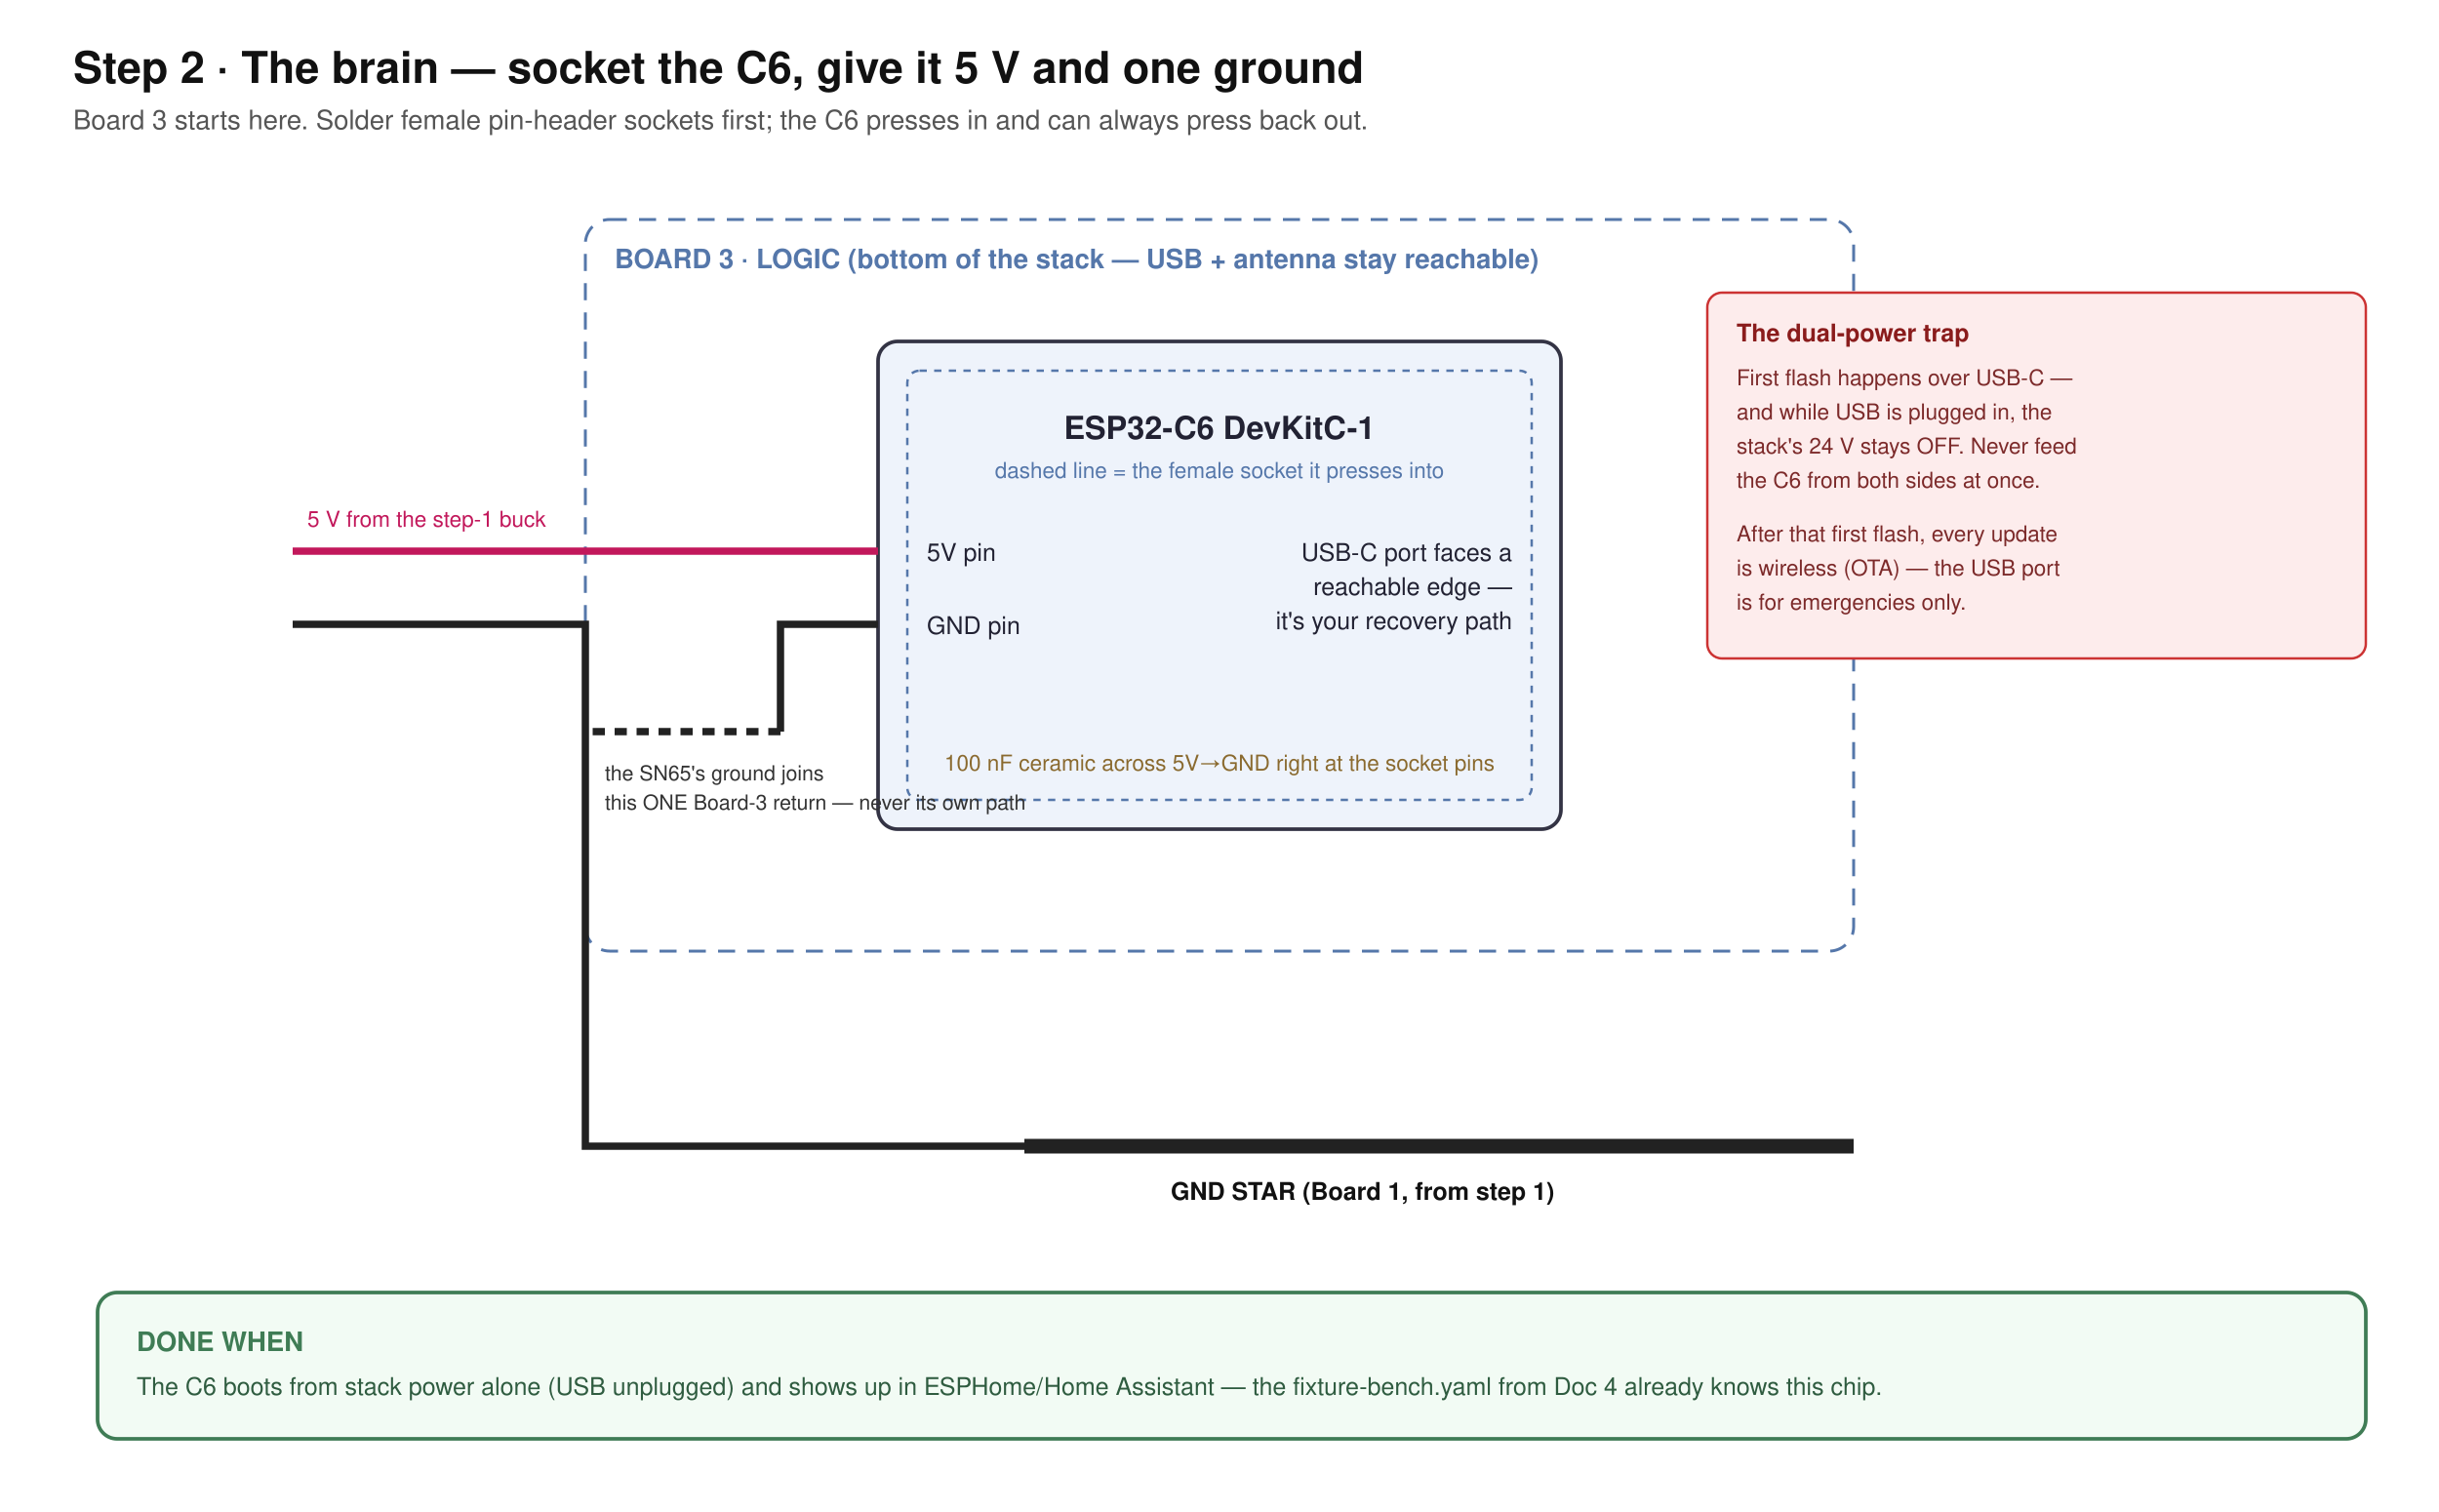
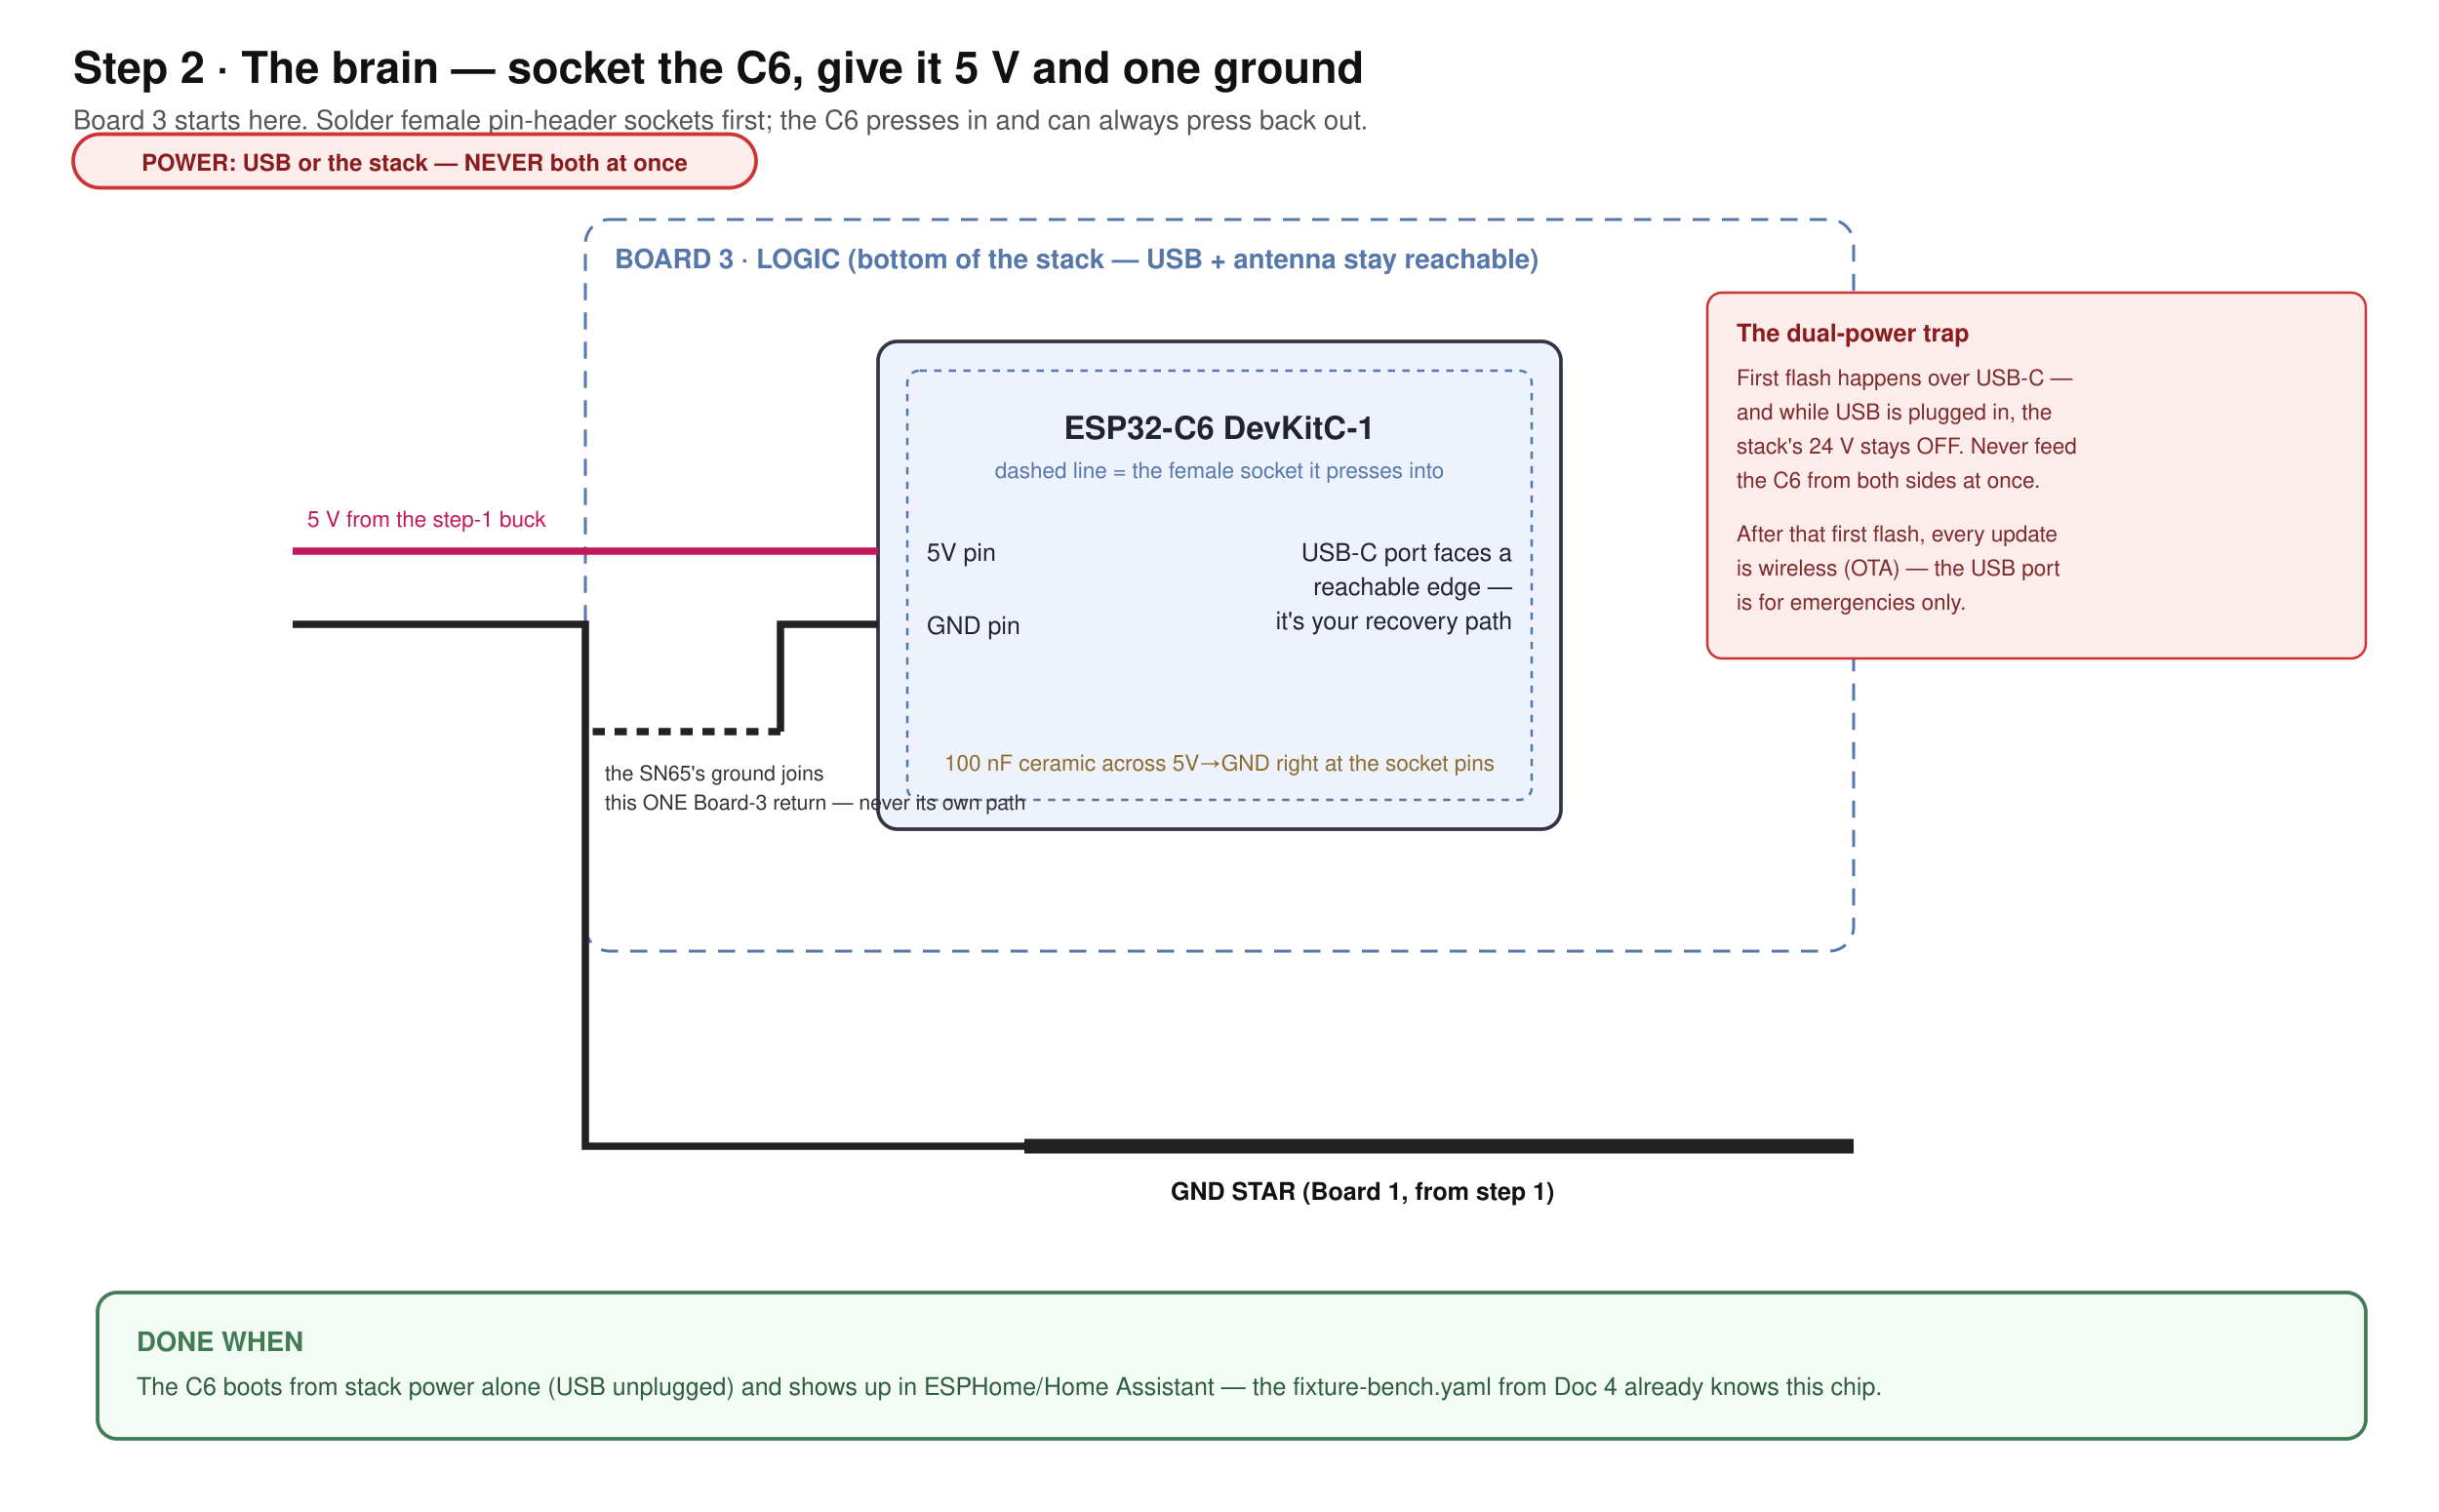
<svg xmlns="http://www.w3.org/2000/svg" viewBox="0 0 1000 620" font-family="Helvetica, Arial, sans-serif">
  <rect width="1000" height="620" fill="#fff" />
  <text x="30" y="34" font-size="18" font-weight="bold" fill="#111">Step 2 · The brain — socket the C6, give it 5 V and one ground</text>
  <text x="30" y="53" font-size="11" fill="#555">Board 3 starts here. Solder female pin-header sockets first; the C6 presses in and can always press back out.</text>
+   <rect x="30" y="55" width="280" height="22" fill="#fdecec" stroke="#c33" stroke-width="1.5" rx="11" />
+   <text x="170" y="70" font-size="9.5" font-weight="bold" text-anchor="middle" fill="#8a1c1c">POWER: USB or the stack — NEVER both at once</text>
  <rect x="240" y="90" width="520" height="300" fill="none" stroke="#5577aa" stroke-width="1.2" stroke-dasharray="7 5" rx="10" />
  <text x="252" y="110" font-size="11" font-weight="bold" fill="#5577aa">BOARD 3 · LOGIC (bottom of the stack — USB + antenna stay reachable)</text>
  <rect x="360" y="140" width="280" height="200" fill="#eef3fb" stroke="#334" stroke-width="1.5" rx="8" />
  <rect x="372" y="152" width="256" height="176" fill="none" stroke="#5577aa" stroke-width="1" stroke-dasharray="3 3" rx="5" />
  <text x="500" y="180" font-size="13" font-weight="bold" text-anchor="middle" fill="#223">ESP32-C6 DevKitC-1</text>
  <text x="500" y="196" font-size="9" text-anchor="middle" fill="#5577aa">dashed line = the female socket it presses into</text>
  <g font-size="10" fill="#223">
    <text x="380" y="230">5V pin</text>
    <text x="380" y="260">GND pin</text>
    <text x="620" y="230" text-anchor="end">USB-C port faces a</text>
    <text x="620" y="244" text-anchor="end">reachable edge —</text>
    <text x="620" y="258" text-anchor="end">it's your recovery path</text>
  </g>
  <text x="500" y="316" font-size="9" text-anchor="middle" fill="#8a6a2f">100 nF ceramic across 5V→GND right at the socket pins</text>
  <path d="M 120 226 L 360 226" fill="none" stroke="#c2185b" stroke-width="3" />
  <text x="126" y="216" font-size="9" fill="#c2185b">5 V from the step-1 buck</text>
  <path d="M 120 256 L 240 256 L 240 470 L 500 470" fill="none" stroke="#222" stroke-width="3" />
  <line x1="420" y1="470" x2="760" y2="470" stroke="#222" stroke-width="6" />
  <text x="480" y="492" font-size="10" font-weight="bold" fill="#111">GND STAR (Board 1, from step 1)</text>
  <path d="M 360 256 L 320 256 L 320 300" fill="none" stroke="#222" stroke-width="3" />
  <path d="M 320 300 L 240 300" fill="none" stroke="#222" stroke-width="3" stroke-dasharray="5 4" />
  <text x="248" y="320" font-size="8.5" fill="#333">the SN65's ground joins</text>
  <text x="248" y="332" font-size="8.5" fill="#333">this ONE Board-3 return — never its own path</text>
  <rect x="700" y="120" width="270" height="150" fill="#fdecec" stroke="#c33" rx="6" />
  <text x="712" y="140" font-size="10" font-weight="bold" fill="#8a1c1c">The dual-power trap</text>
  <g font-size="9" fill="#7c2a2a">
    <text x="712" y="158">First flash happens over USB-C —</text>
    <text x="712" y="172">and while USB is plugged in, the</text>
    <text x="712" y="186">stack's 24 V stays OFF. Never feed</text>
    <text x="712" y="200">the C6 from both sides at once.</text>
    <text x="712" y="222">After that first flash, every update</text>
    <text x="712" y="236">is wireless (OTA) — the USB port</text>
    <text x="712" y="250">is for emergencies only.</text>
  </g>
  <rect x="40" y="530" width="930" height="60" fill="#f2fbf4" stroke="#3f7c55" stroke-width="1.5" rx="8" />
  <text x="56" y="554" font-size="11" font-weight="bold" fill="#3f7c55">DONE WHEN</text>
  <text x="56" y="572" font-size="10" fill="#2f5c40">The C6 boots from stack power alone (USB unplugged) and shows up in ESPHome/Home Assistant — the fixture-bench.yaml from Doc 4 already knows this chip.</text>
</svg>
